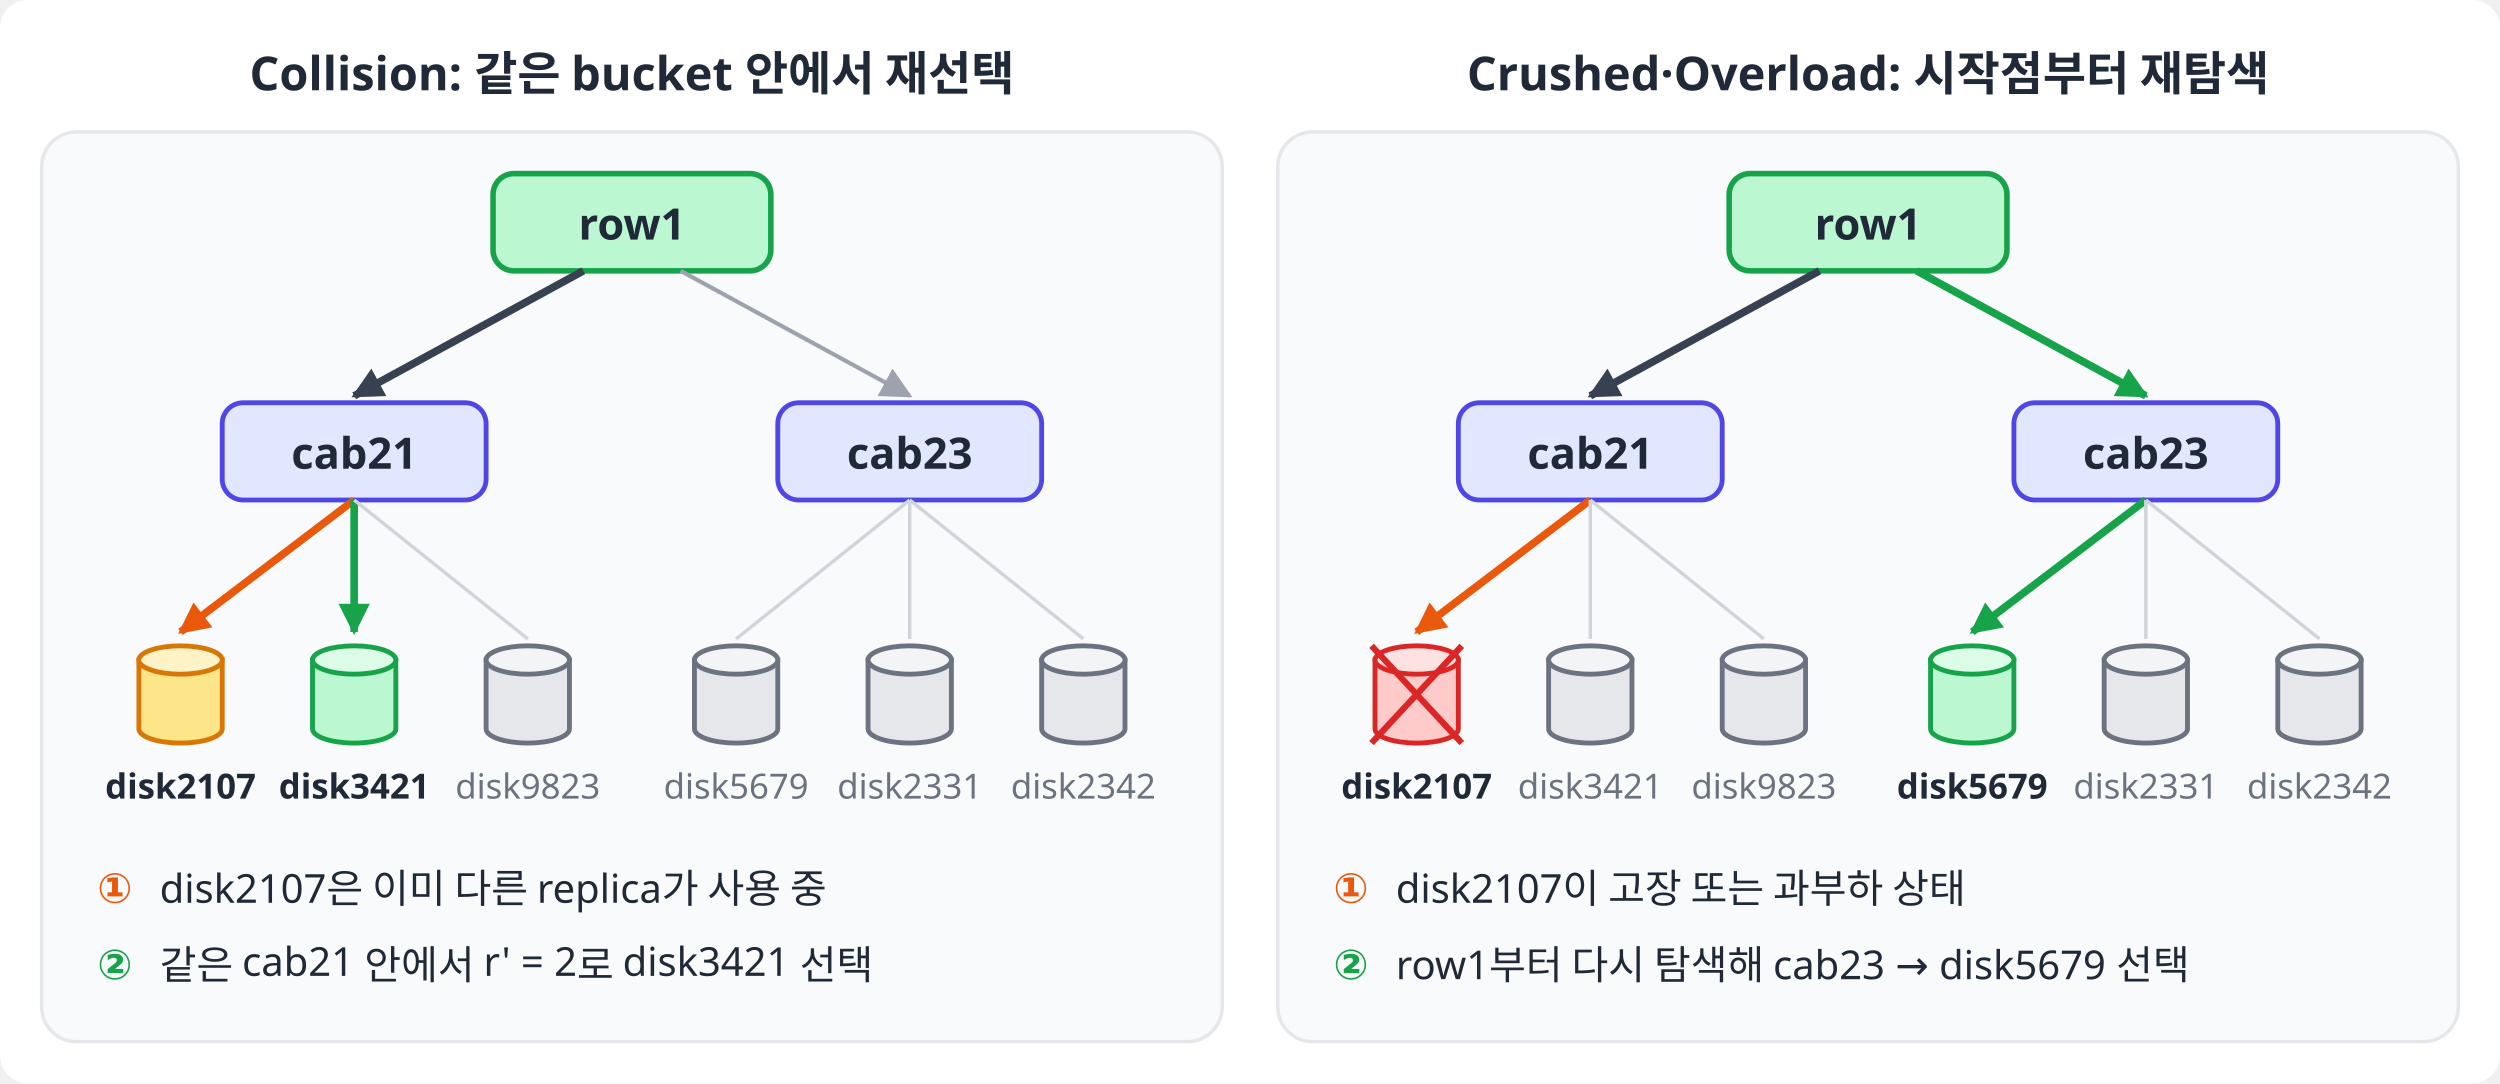
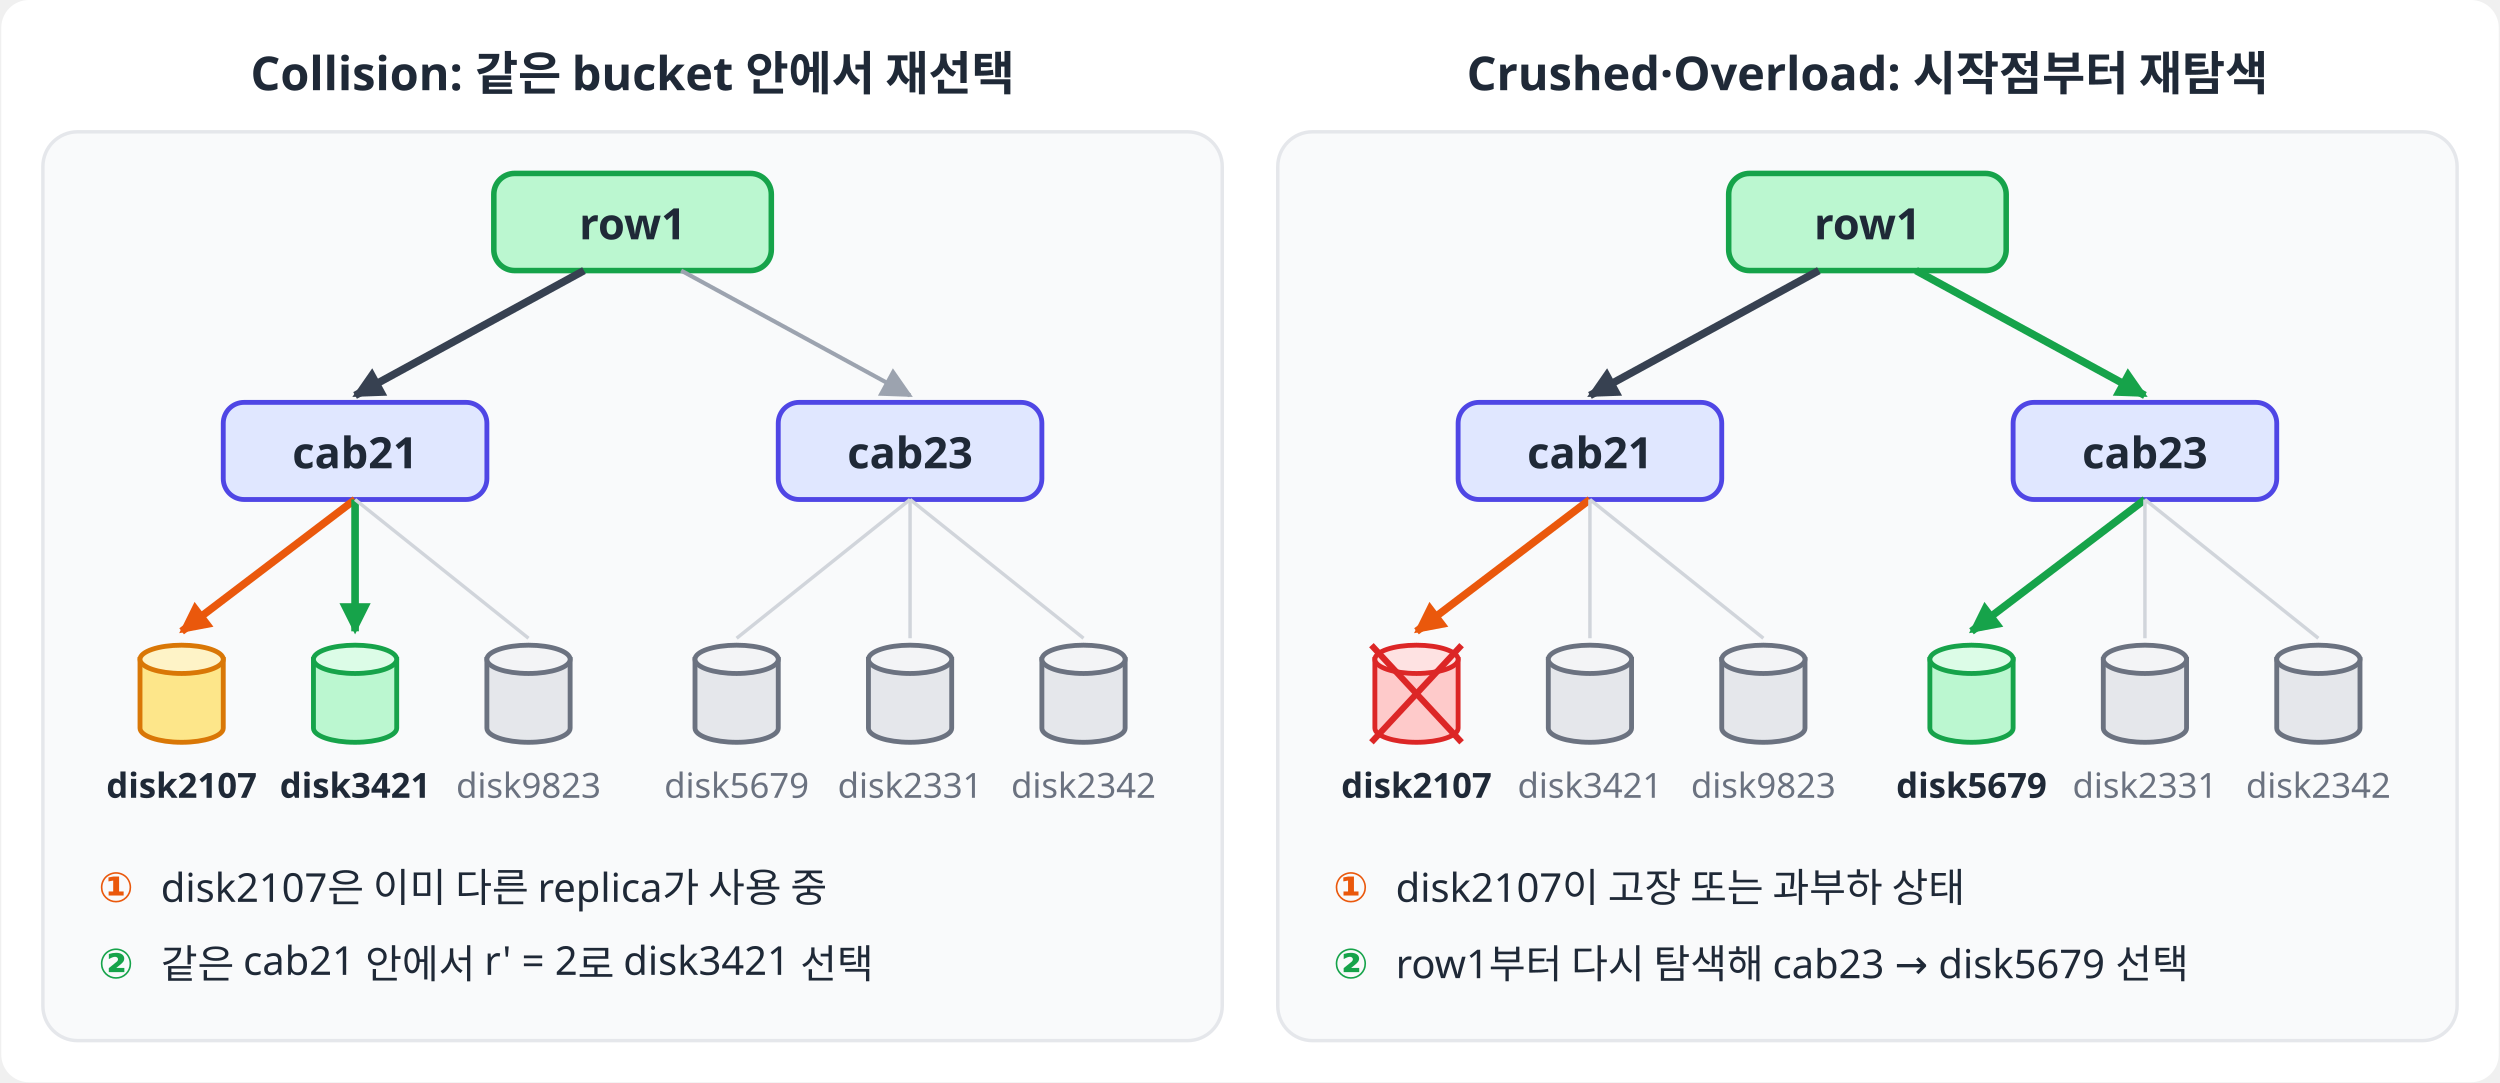
- <svg xmlns="http://www.w3.org/2000/svg" width="720" height="312" viewBox="0 0 720 312" font-family="Pretendard, 'Apple SD Gothic Neo', 'Noto Sans KR', 'Malgun Gothic', sans-serif" role="img">
+ <svg xmlns="http://www.w3.org/2000/svg" width="760" height="329" viewBox="0 0 720 312" font-family="Pretendard, 'Apple SD Gothic Neo', 'Noto Sans KR', 'Malgun Gothic', sans-serif" role="img">
  <defs>
    <marker id="a-dark" viewBox="0 0 10 10" refX="9" refY="5" markerUnits="userSpaceOnUse" markerWidth="9" markerHeight="9" orient="auto-start-reverse">
      <path d="M0,0 L10,5 L0,10 z" fill="#374151" />
    </marker>
    <marker id="a-gray" viewBox="0 0 10 10" refX="9" refY="5" markerUnits="userSpaceOnUse" markerWidth="9" markerHeight="9" orient="auto-start-reverse">
      <path d="M0,0 L10,5 L0,10 z" fill="#9ca3af" />
    </marker>
    <marker id="a-blue" viewBox="0 0 10 10" refX="9" refY="5" markerUnits="userSpaceOnUse" markerWidth="9" markerHeight="9" orient="auto-start-reverse">
      <path d="M0,0 L10,5 L0,10 z" fill="#2563eb" />
    </marker>
    <marker id="a-orange" viewBox="0 0 10 10" refX="9" refY="5" markerUnits="userSpaceOnUse" markerWidth="9" markerHeight="9" orient="auto-start-reverse">
      <path d="M0,0 L10,5 L0,10 z" fill="#ea580c" />
    </marker>
    <marker id="a-green" viewBox="0 0 10 10" refX="9" refY="5" markerUnits="userSpaceOnUse" markerWidth="9" markerHeight="9" orient="auto-start-reverse">
      <path d="M0,0 L10,5 L0,10 z" fill="#16a34a" />
    </marker>
    <marker id="a-pink" viewBox="0 0 10 10" refX="9" refY="5" markerUnits="userSpaceOnUse" markerWidth="9" markerHeight="9" orient="auto-start-reverse">
      <path d="M0,0 L10,5 L0,10 z" fill="#db2777" />
    </marker>
  </defs>
  <rect width="720" height="312" rx="8" fill="#ffffff" />
  <rect x="12" y="38" width="340" height="262" rx="10" fill="#f9fafb" stroke="#e5e7eb" stroke-width="1" />
  <text x="182" y="26" font-size="13.5" font-weight="700" text-anchor="middle" fill="#1f2937">Collision: 같은 bucket 안에서 재선택</text>
  <rect x="142" y="50" width="80" height="28" rx="6" fill="#bbf7d0" stroke="#16a34a" stroke-width="1.6" />
  <text x="182" y="69" font-size="12.5" font-weight="700" text-anchor="middle" fill="#1f2937">row1</text>
  <line x1="168" y1="78" x2="102" y2="114" stroke="#374151" stroke-width="2.2" marker-end="url(#a-dark)" />
  <rect x="64" y="116" width="76" height="28" rx="6" fill="#e0e7ff" stroke="#4f46e5" stroke-width="1.4" />
  <text x="102" y="135" font-size="12.5" font-weight="700" text-anchor="middle" fill="#1f2937">cab21</text>
  <line x1="102" y1="144" x2="52" y2="182" stroke="#ea580c" stroke-width="2.2" marker-end="url(#a-orange)" />
  <path d="M40.0,190.08 V209.92 A12.0,4.08 0 0 0 64.0,209.92 V190.08 Z" fill="#fde68a" stroke="#d97706" stroke-width="1.4" />
  <ellipse cx="52" cy="190.08" rx="12.0" ry="4.08" fill="#fef3c7" stroke="#d97706" stroke-width="1.4" />
  <text x="52" y="230" font-size="10" font-weight="700" text-anchor="middle" fill="#1f2937">disk2107</text>
  <line x1="102" y1="144" x2="102" y2="182" stroke="#16a34a" stroke-width="2.2" marker-end="url(#a-green)" />
  <path d="M90.0,190.08 V209.92 A12.0,4.08 0 0 0 114.0,209.92 V190.08 Z" fill="#bbf7d0" stroke="#16a34a" stroke-width="1.4" />
  <ellipse cx="102" cy="190.08" rx="12.0" ry="4.08" fill="#dcfce7" stroke="#16a34a" stroke-width="1.4" />
  <text x="102" y="230" font-size="10" font-weight="700" text-anchor="middle" fill="#1f2937">disk3421</text>
  <line x1="102" y1="144" x2="152" y2="184" stroke="#d1d5db" stroke-width="1" />
  <path d="M140.0,190.08 V209.92 A12.0,4.08 0 0 0 164.0,209.92 V190.08 Z" fill="#e5e7eb" stroke="#6b7280" stroke-width="1.4" />
  <ellipse cx="152" cy="190.08" rx="12.0" ry="4.08" fill="#f3f4f6" stroke="#6b7280" stroke-width="1.4" />
  <text x="152" y="230" font-size="10" font-weight="400" text-anchor="middle" fill="#6b7280">disk9823</text>
  <line x1="196" y1="78" x2="262" y2="114" stroke="#9ca3af" stroke-width="1.2" marker-end="url(#a-gray)" />
  <rect x="224" y="116" width="76" height="28" rx="6" fill="#e0e7ff" stroke="#4f46e5" stroke-width="1.4" />
  <text x="262" y="135" font-size="12.5" font-weight="700" text-anchor="middle" fill="#1f2937">cab23</text>
  <line x1="262" y1="144" x2="212" y2="184" stroke="#d1d5db" stroke-width="1" />
  <path d="M200.0,190.08 V209.92 A12.0,4.08 0 0 0 224.0,209.92 V190.08 Z" fill="#e5e7eb" stroke="#6b7280" stroke-width="1.4" />
  <ellipse cx="212" cy="190.08" rx="12.0" ry="4.08" fill="#f3f4f6" stroke="#6b7280" stroke-width="1.4" />
  <text x="212" y="230" font-size="10" font-weight="400" text-anchor="middle" fill="#6b7280">disk5679</text>
  <line x1="262" y1="144" x2="262" y2="184" stroke="#d1d5db" stroke-width="1" />
  <path d="M250.0,190.08 V209.92 A12.0,4.08 0 0 0 274.0,209.92 V190.08 Z" fill="#e5e7eb" stroke="#6b7280" stroke-width="1.4" />
  <ellipse cx="262" cy="190.08" rx="12.0" ry="4.08" fill="#f3f4f6" stroke="#6b7280" stroke-width="1.4" />
  <text x="262" y="230" font-size="10" font-weight="400" text-anchor="middle" fill="#6b7280">disk2331</text>
  <line x1="262" y1="144" x2="312" y2="184" stroke="#d1d5db" stroke-width="1" />
  <path d="M300.0,190.08 V209.92 A12.0,4.08 0 0 0 324.0,209.92 V190.08 Z" fill="#e5e7eb" stroke="#6b7280" stroke-width="1.4" />
  <ellipse cx="312" cy="190.08" rx="12.0" ry="4.08" fill="#f3f4f6" stroke="#6b7280" stroke-width="1.4" />
  <text x="312" y="230" font-size="10" font-weight="400" text-anchor="middle" fill="#6b7280">disk2342</text>
  <text x="28" y="260" font-size="12" font-weight="700" text-anchor="start" fill="#ea580c">①</text>
  <text x="28" y="282" font-size="12" font-weight="700" text-anchor="start" fill="#16a34a">②</text>
  <text x="46" y="260" font-size="11.5" font-weight="400" text-anchor="start" fill="#1f2937">disk2107은 이미 다른 replica가 사용 중</text>
  <text x="46" y="282" font-size="11.5" font-weight="400" text-anchor="start" fill="#1f2937">같은 cab21 안에서 r' = 2로 disk3421 선택</text>
  <rect x="368" y="38" width="340" height="262" rx="10" fill="#f9fafb" stroke="#e5e7eb" stroke-width="1" />
  <text x="538" y="26" font-size="13.5" font-weight="700" text-anchor="middle" fill="#1f2937">Crushed·Overload: 시작점부터 재탐색</text>
  <rect x="498" y="50" width="80" height="28" rx="6" fill="#bbf7d0" stroke="#16a34a" stroke-width="1.6" />
  <text x="538" y="69" font-size="12.5" font-weight="700" text-anchor="middle" fill="#1f2937">row1</text>
  <line x1="524" y1="78" x2="458" y2="114" stroke="#374151" stroke-width="2.2" marker-end="url(#a-dark)" />
  <rect x="420" y="116" width="76" height="28" rx="6" fill="#e0e7ff" stroke="#4f46e5" stroke-width="1.4" />
  <text x="458" y="135" font-size="12.5" font-weight="700" text-anchor="middle" fill="#1f2937">cab21</text>
  <line x1="458" y1="144" x2="408" y2="182" stroke="#ea580c" stroke-width="2.2" marker-end="url(#a-orange)" />
  <path d="M396.0,190.08 V209.92 A12.0,4.08 0 0 0 420.0,209.92 V190.08 Z" fill="#fecaca" stroke="#dc2626" stroke-width="1.4" />
  <ellipse cx="408" cy="190.08" rx="12.0" ry="4.08" fill="#fee2e2" stroke="#dc2626" stroke-width="1.4" />
  <line x1="395" y1="186" x2="421" y2="214" stroke="#dc2626" stroke-width="1.8" />
  <line x1="421" y1="186" x2="395" y2="214" stroke="#dc2626" stroke-width="1.8" />
  <text x="408" y="230" font-size="10" font-weight="700" text-anchor="middle" fill="#1f2937">disk2107</text>
  <line x1="458" y1="144" x2="458" y2="184" stroke="#d1d5db" stroke-width="1" />
  <path d="M446.0,190.08 V209.92 A12.0,4.08 0 0 0 470.0,209.92 V190.08 Z" fill="#e5e7eb" stroke="#6b7280" stroke-width="1.4" />
  <ellipse cx="458" cy="190.08" rx="12.0" ry="4.08" fill="#f3f4f6" stroke="#6b7280" stroke-width="1.4" />
  <text x="458" y="230" font-size="10" font-weight="400" text-anchor="middle" fill="#6b7280">disk3421</text>
  <line x1="458" y1="144" x2="508" y2="184" stroke="#d1d5db" stroke-width="1" />
  <path d="M496.0,190.08 V209.92 A12.0,4.08 0 0 0 520.0,209.92 V190.08 Z" fill="#e5e7eb" stroke="#6b7280" stroke-width="1.4" />
  <ellipse cx="508" cy="190.08" rx="12.0" ry="4.08" fill="#f3f4f6" stroke="#6b7280" stroke-width="1.4" />
  <text x="508" y="230" font-size="10" font-weight="400" text-anchor="middle" fill="#6b7280">disk9823</text>
  <line x1="552" y1="78" x2="618" y2="114" stroke="#16a34a" stroke-width="2.2" marker-end="url(#a-green)" />
  <rect x="580" y="116" width="76" height="28" rx="6" fill="#e0e7ff" stroke="#4f46e5" stroke-width="1.4" />
  <text x="618" y="135" font-size="12.5" font-weight="700" text-anchor="middle" fill="#1f2937">cab23</text>
  <line x1="618" y1="144" x2="568" y2="182" stroke="#16a34a" stroke-width="2.2" marker-end="url(#a-green)" />
  <path d="M556.0,190.08 V209.92 A12.0,4.08 0 0 0 580.0,209.92 V190.08 Z" fill="#bbf7d0" stroke="#16a34a" stroke-width="1.4" />
  <ellipse cx="568" cy="190.08" rx="12.0" ry="4.08" fill="#dcfce7" stroke="#16a34a" stroke-width="1.4" />
  <text x="568" y="230" font-size="10" font-weight="700" text-anchor="middle" fill="#1f2937">disk5679</text>
  <line x1="618" y1="144" x2="618" y2="184" stroke="#d1d5db" stroke-width="1" />
  <path d="M606.0,190.08 V209.92 A12.0,4.08 0 0 0 630.0,209.92 V190.08 Z" fill="#e5e7eb" stroke="#6b7280" stroke-width="1.4" />
  <ellipse cx="618" cy="190.08" rx="12.0" ry="4.08" fill="#f3f4f6" stroke="#6b7280" stroke-width="1.4" />
  <text x="618" y="230" font-size="10" font-weight="400" text-anchor="middle" fill="#6b7280">disk2331</text>
  <line x1="618" y1="144" x2="668" y2="184" stroke="#d1d5db" stroke-width="1" />
  <path d="M656.0,190.08 V209.92 A12.0,4.08 0 0 0 680.0,209.92 V190.08 Z" fill="#e5e7eb" stroke="#6b7280" stroke-width="1.4" />
  <ellipse cx="668" cy="190.08" rx="12.0" ry="4.08" fill="#f3f4f6" stroke="#6b7280" stroke-width="1.4" />
  <text x="668" y="230" font-size="10" font-weight="400" text-anchor="middle" fill="#6b7280">disk2342</text>
  <text x="384" y="260" font-size="12" font-weight="700" text-anchor="start" fill="#ea580c">①</text>
  <text x="384" y="282" font-size="12" font-weight="700" text-anchor="start" fill="#16a34a">②</text>
  <text x="402" y="260" font-size="11.5" font-weight="400" text-anchor="start" fill="#1f2937">disk2107이 고장 또는 과부하 상태</text>
  <text x="402" y="282" font-size="11.5" font-weight="400" text-anchor="start" fill="#1f2937">row1부터 다시 탐색해 cab23 → disk5679 선택</text>
</svg>
